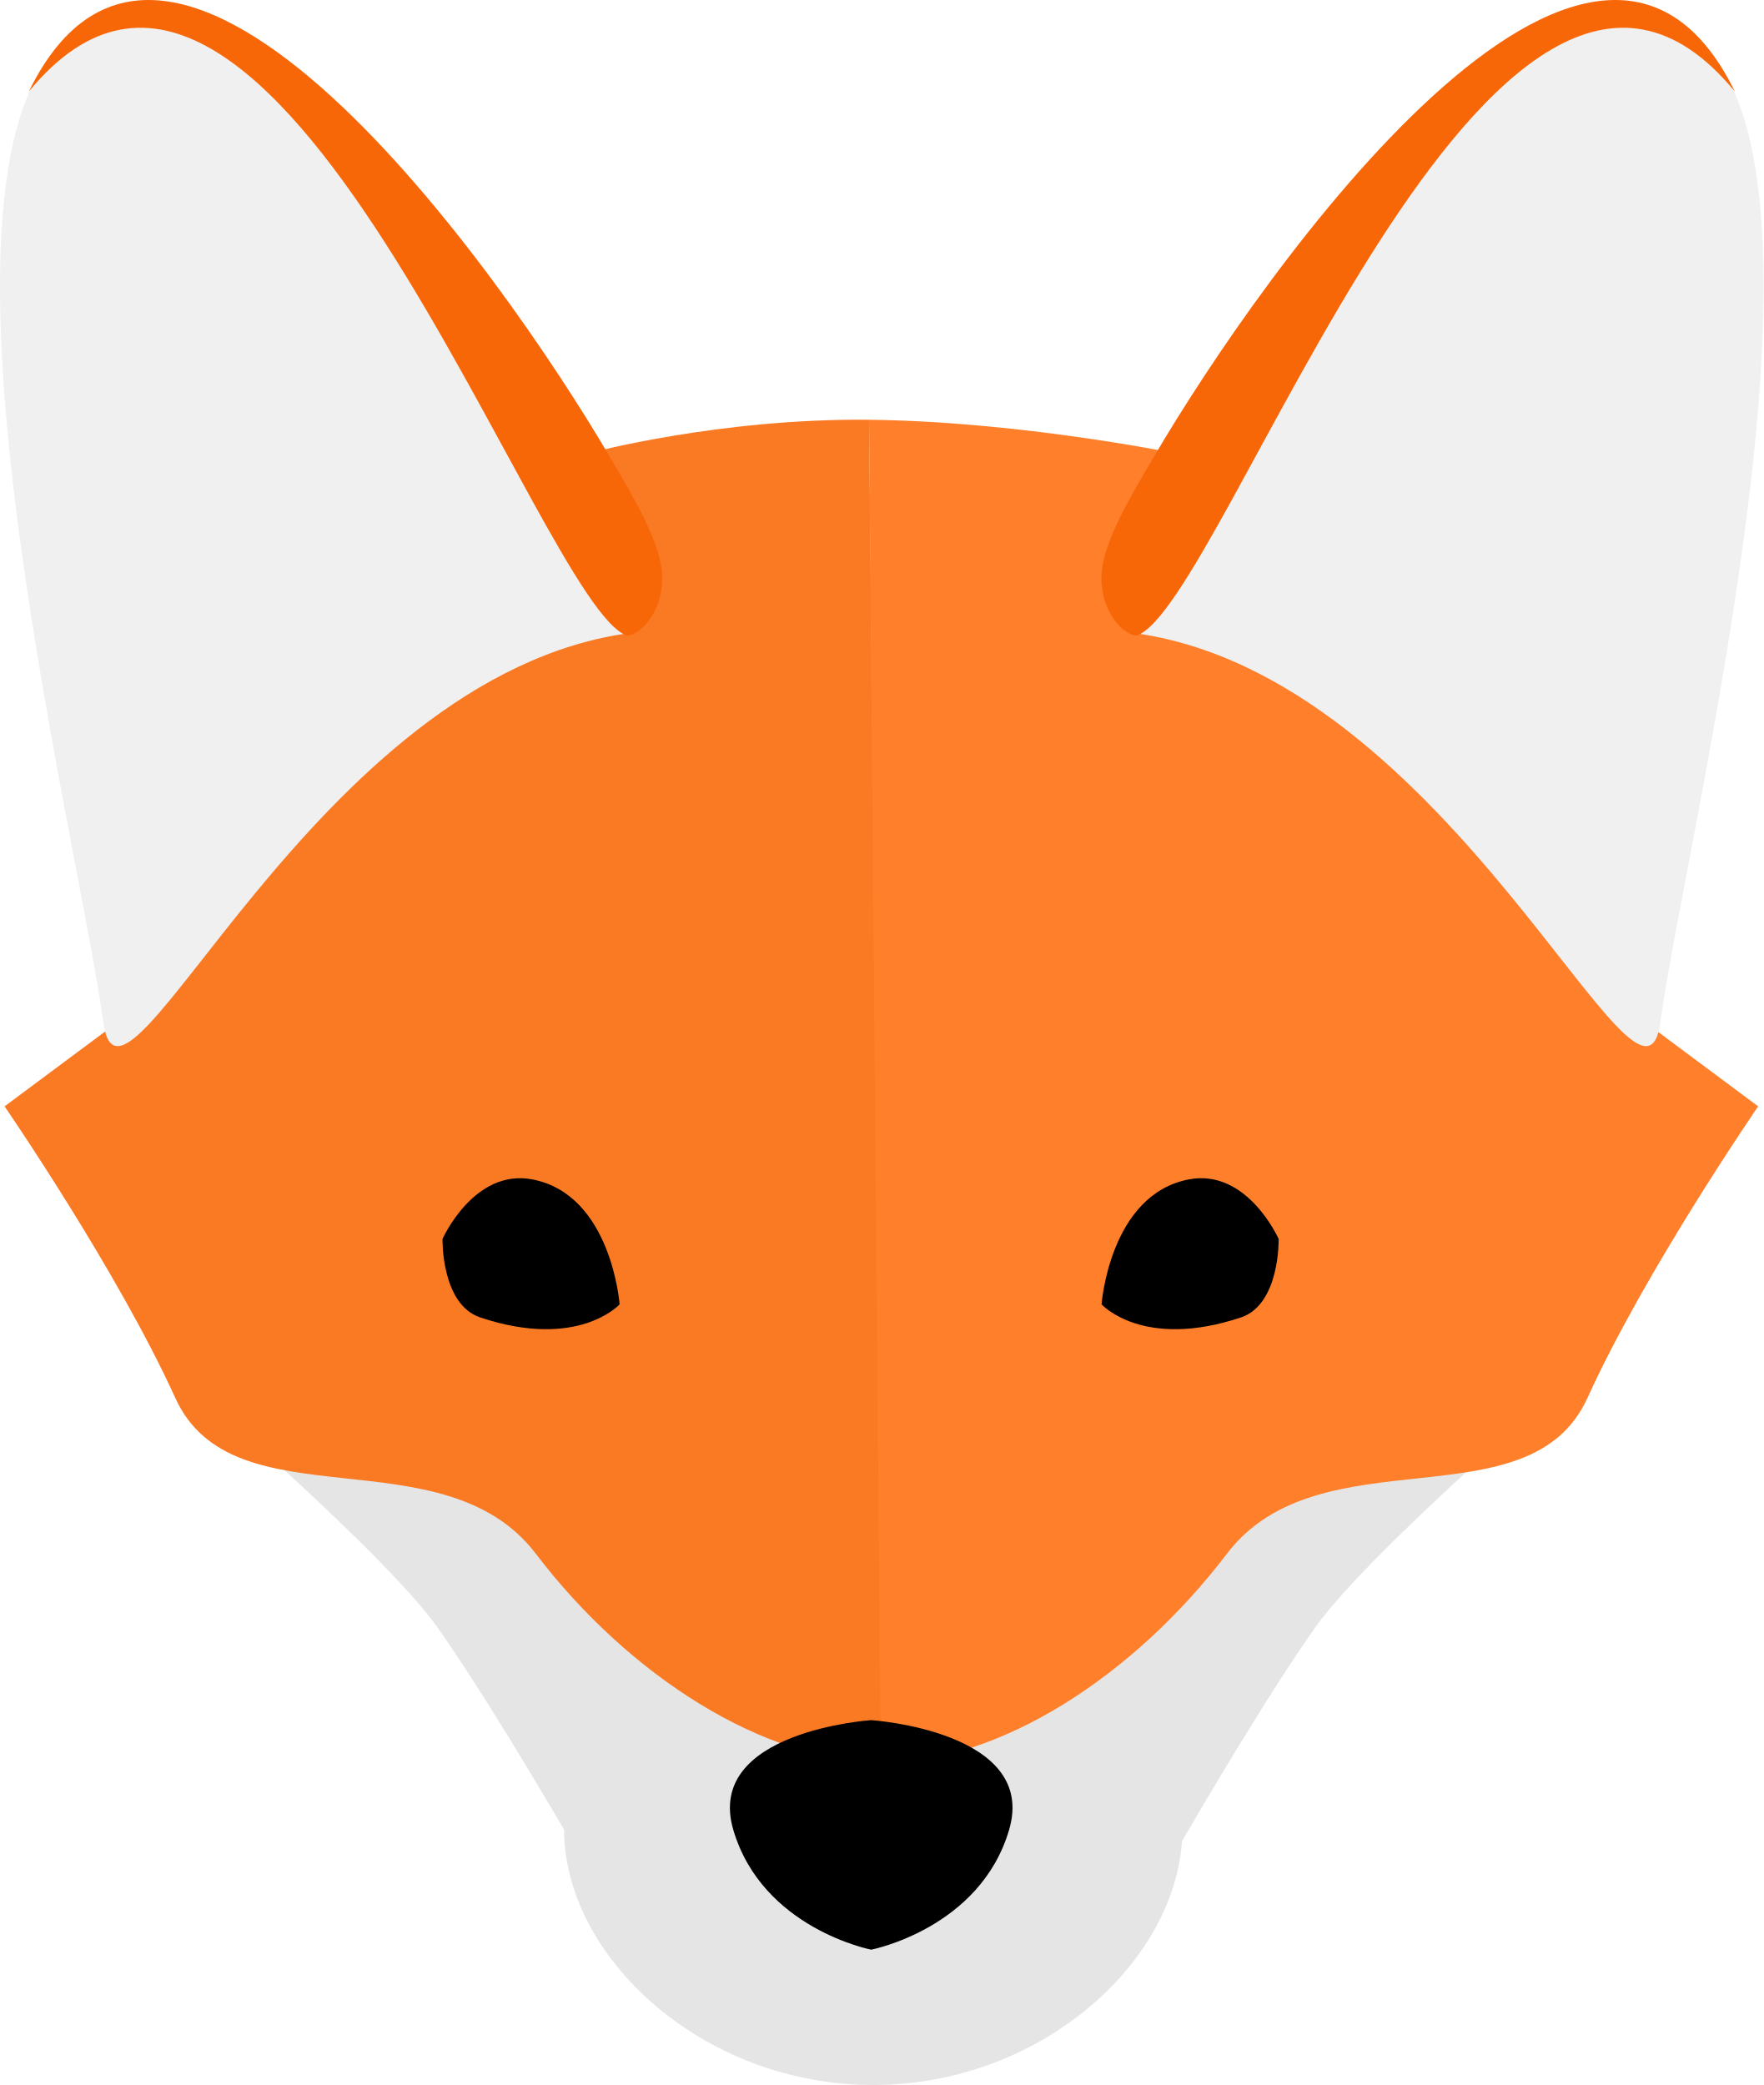
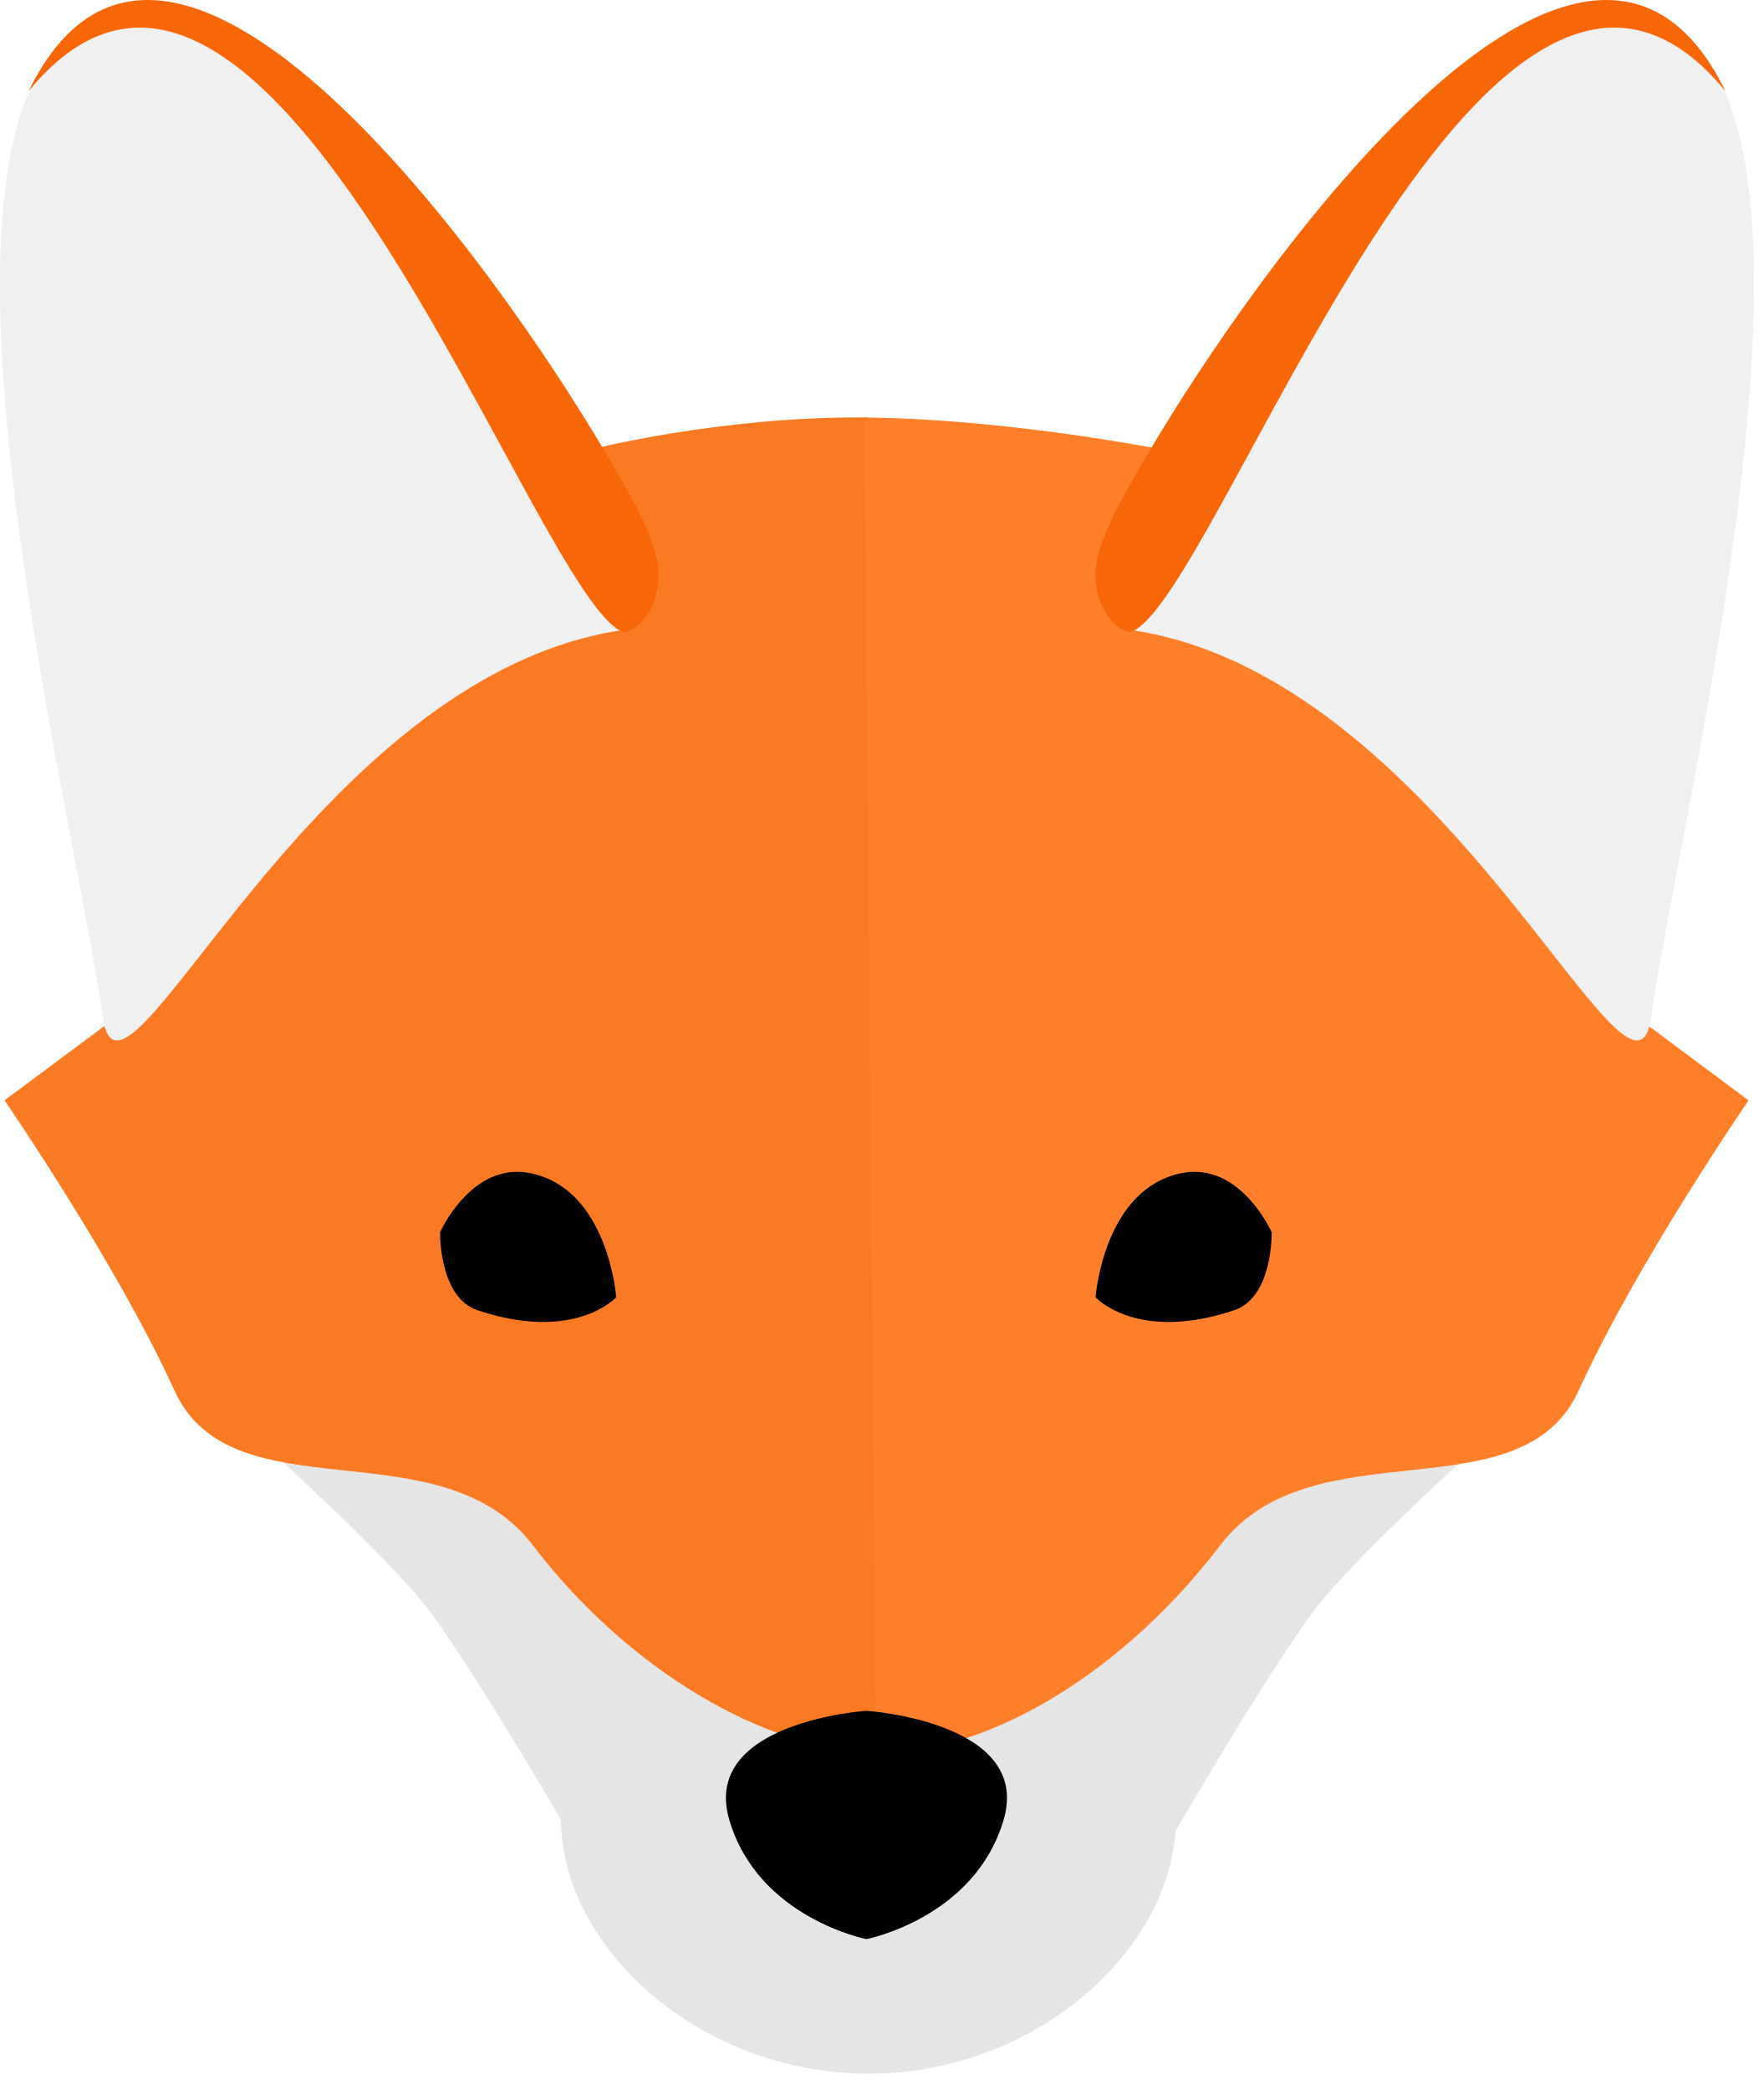
- <svg xmlns="http://www.w3.org/2000/svg" width="203" height="240" viewBox="0 0 203 240" fill="none">
-   <g id="fox">
-     <path id="mouth" d="M18.404 156.511C18.404 156.511 43.924 178.269 50.304 187.255C55.075 193.976 61.824 205.312 64.926 210.608C64.961 225.285 80.877 240 100.508 240C119.544 240 135.088 226.164 136.046 211.943C138.181 208.264 145.939 195.006 151.442 187.255C157.822 178.269 183.342 156.511 183.342 156.511H18.404Z" fill="#E5E5E5" fill-opacity="0.986" />
-     <path id="head__left" d="M61.68 178.855C72.373 192.902 87.994 202.896 101.695 202.896L100.029 48.318C82.911 48.135 68.029 52.102 68.029 52.102C68.029 52.102 8.018 70.95 10.55 87.553C13.146 104.576 13.558 117.652 13.558 117.652L0.525 127.351C0.525 127.351 13.493 146.202 20.177 160.917C26.861 175.633 50.986 164.809 61.68 178.855" fill="#FA7A24" />
-     <path id="head__right" d="M141.214 178.855C151.908 164.809 176.033 175.633 182.717 160.917C189.401 146.202 202.369 127.351 202.369 127.351L189.336 117.653C189.336 117.653 189.748 105.995 192.344 87.553C194.685 70.921 134.865 52.102 134.865 52.102C134.865 52.102 117.147 48.501 100.029 48.318L101.388 202.935C115.089 202.935 130.521 192.902 141.214 178.855" fill="#FF7F2A" />
-     <path id="eyes" d="M71.318 150.143C71.318 150.143 70.399 137.518 61.293 135.762C54.548 134.461 50.933 142.618 50.933 142.618C50.933 142.618 50.767 150.143 55.278 151.648C66.556 155.41 71.318 150.143 71.318 150.143V150.143ZM126.792 150.143C126.792 150.143 127.711 137.518 136.818 135.762C143.563 134.461 147.177 142.618 147.177 142.618C147.177 142.618 147.344 150.143 142.833 151.648C131.554 155.41 126.792 150.143 126.792 150.143Z" fill="black" />
-     <path id="nose" d="M84.404 210.627C87.746 221.998 100.277 224.423 100.277 224.423C100.277 224.423 112.809 221.998 116.151 210.627C119.493 199.256 100.277 198.002 100.277 198.002C100.277 198.002 81.062 199.256 84.404 210.627Z" fill="black" />
-     <path id="ear__fill" d="M68.029 52.102C51.892 32.488 30.935 -8.098 9.547 3.273C-11.84 14.645 8.97 95.97 11.887 117.653C13.993 133.307 35.963 77.582 72.707 72.837C74.712 72.579 75.551 68.962 75.189 65.152C74.826 61.341 71.181 55.933 68.029 52.102ZM134.971 52.102C151.108 32.488 172.065 -8.098 193.453 3.273C214.84 14.645 194.03 95.97 191.113 117.653C189.007 133.307 167.037 77.582 130.293 72.837C128.288 72.579 127.449 68.962 127.811 65.152C128.173 61.341 131.819 55.933 134.971 52.102V52.102Z" fill="#F0F0F0" />
-     <path id="ear__outline" d="M70.201 52.604C57.574 31.059 19.506 -22.592 3.317 10.536C31.044 -23.188 62.14 70.055 72.206 73.172C74.21 72.913 76.553 69.631 76.191 65.82C75.829 62.01 72.71 56.884 70.201 52.604ZM132.799 52.604C145.426 31.059 183.494 -22.592 199.683 10.536C171.956 -23.188 140.86 70.055 130.794 73.172C128.79 72.913 126.447 69.631 126.809 65.82C127.171 62.01 130.29 56.884 132.799 52.604V52.604Z" fill="#F86707" />
-   </g>
+ <svg xmlns="http://www.w3.org/2000/svg" width="54" height="64" viewBox="0 0 54 64" fill="none">
+   <path d="M4.869 41.41C4.869 41.41 11.621 47.167 13.31 49.545C14.572 51.323 16.358 54.322 17.178 55.723C17.188 59.607 21.399 63.5 26.593 63.5C31.629 63.5 35.742 59.839 35.995 56.077C36.56 55.103 38.613 51.595 40.069 49.545C41.757 47.167 48.509 41.41 48.509 41.41H4.869Z" fill="#E5E5E5" fill-opacity="0.986" />
+   <path d="M16.319 47.322C19.149 51.039 23.412 53.683 27.037 53.683L26.572 12.784C22.043 12.736 17.999 13.785 17.999 13.785C17.999 13.785 2.121 18.772 2.791 23.165C3.478 27.669 3.587 31.129 3.587 31.129L0.139 33.695C0.139 33.695 3.57 38.683 5.339 42.576C7.107 46.47 13.49 43.606 16.319 47.322" fill="#FA7A24" />
+   <path d="M37.363 47.322C40.192 43.606 46.575 46.469 48.344 42.576C50.112 38.683 53.544 33.695 53.544 33.695L50.095 31.129C50.095 31.129 50.204 28.044 50.891 23.165C51.51 18.765 35.683 13.785 35.683 13.785C35.683 13.785 30.995 12.833 26.466 12.784L26.826 53.693C30.451 53.693 34.534 51.039 37.363 47.322" fill="#FF7F2A" />
+   <path d="M18.87 39.725C18.87 39.725 18.627 36.385 16.217 35.92C14.432 35.576 13.476 37.734 13.476 37.734C13.476 37.734 13.432 39.725 14.626 40.123C17.61 41.119 18.87 39.725 18.87 39.725ZM33.547 39.725C33.547 39.725 33.79 36.385 36.2 35.92C37.984 35.576 38.941 37.734 38.941 37.734C38.941 37.734 38.985 39.725 37.791 40.123C34.807 41.119 33.547 39.725 33.547 39.725V39.725Z" fill="black" />
+   <path d="M22.332 55.728C23.216 58.737 26.532 59.379 26.532 59.379C26.532 59.379 29.847 58.737 30.732 55.728C31.616 52.72 26.532 52.388 26.532 52.388C26.532 52.388 21.448 52.72 22.332 55.728Z" fill="black" />
+   <path d="M17.999 13.785C13.73 8.596 8.185 -2.142 2.526 0.866C-3.133 3.875 2.373 25.392 3.145 31.129C3.702 35.271 9.515 20.527 19.237 19.271C19.767 19.203 19.989 18.246 19.894 17.238C19.798 16.23 18.833 14.799 17.999 13.785ZM35.711 13.785C39.981 8.596 45.526 -2.142 51.184 0.866C56.843 3.875 51.337 25.392 50.565 31.129C50.008 35.271 44.195 20.527 34.473 19.271C33.943 19.203 33.721 18.246 33.817 17.238C33.912 16.23 34.877 14.799 35.711 13.785V13.785Z" fill="#F0F0F0" />
+   <path d="M18.574 13.918C15.233 8.218 5.161 -5.977 0.878 2.788C8.214 -6.135 16.441 18.535 19.105 19.36C19.635 19.292 20.255 18.423 20.159 17.415C20.063 16.407 19.238 15.051 18.574 13.918V13.918ZM35.136 13.918C38.477 8.218 48.549 -5.977 52.833 2.788C45.497 -6.135 37.269 18.535 34.606 19.36C34.076 19.292 33.456 18.423 33.551 17.415C33.647 16.407 34.472 15.051 35.136 13.918V13.918Z" fill="#F86707" />
</svg>
